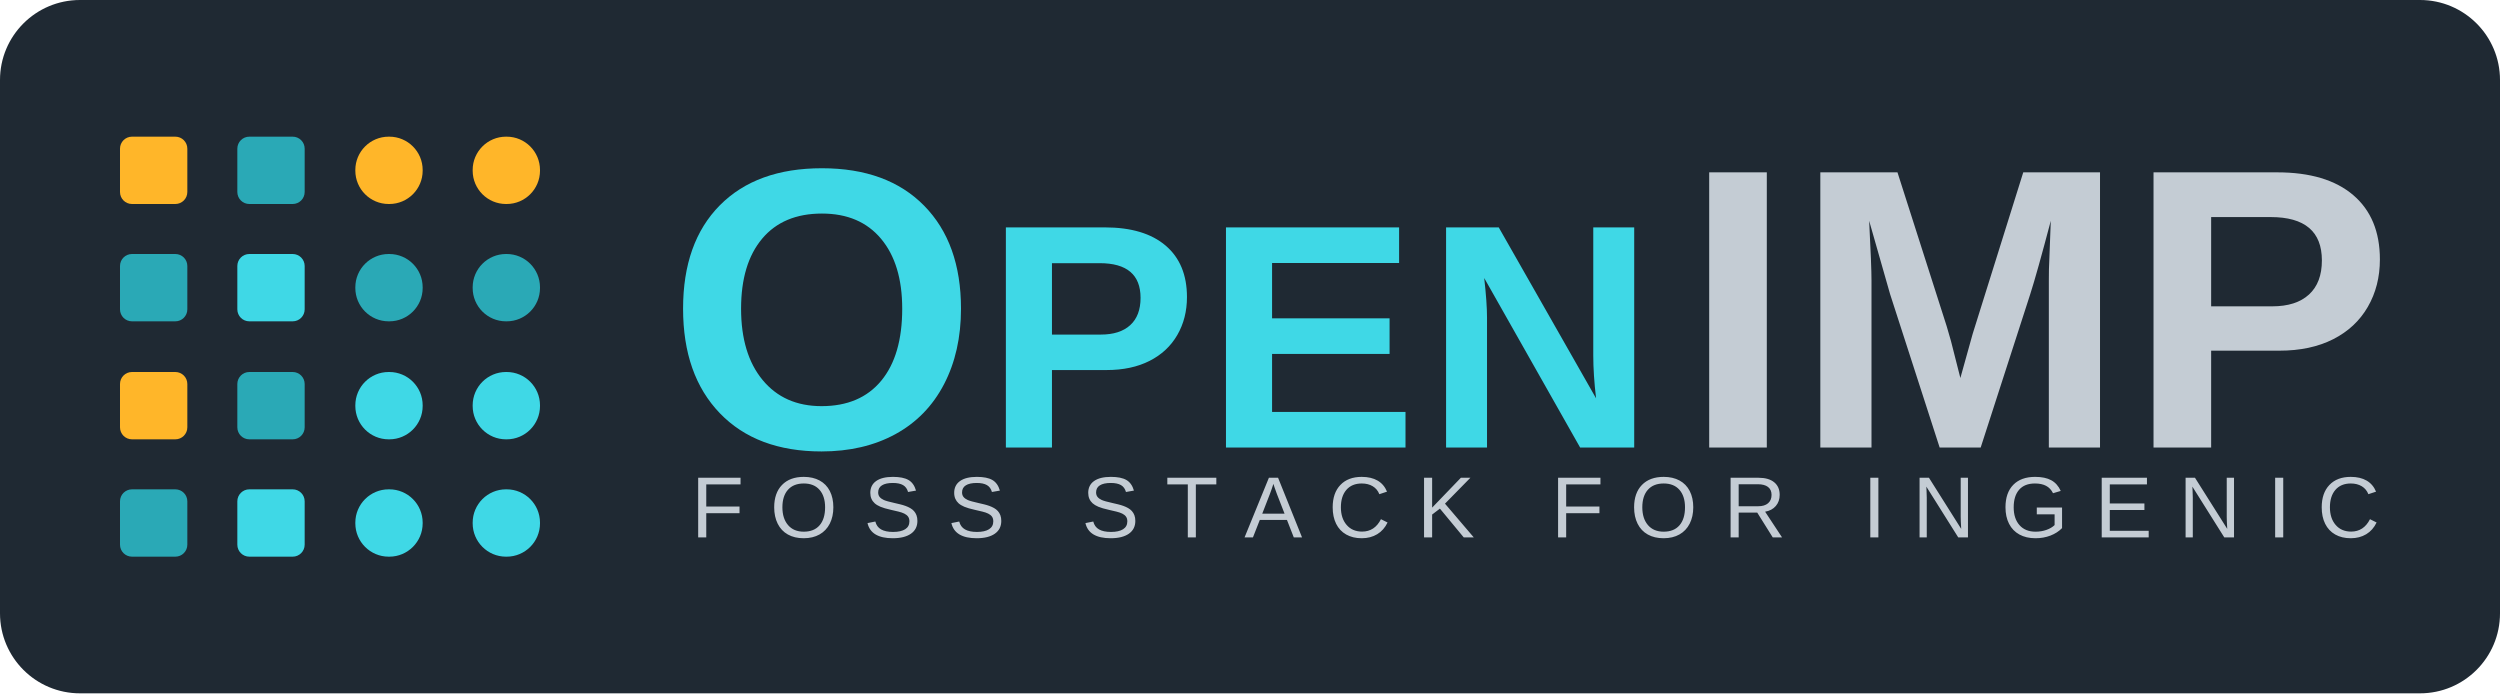
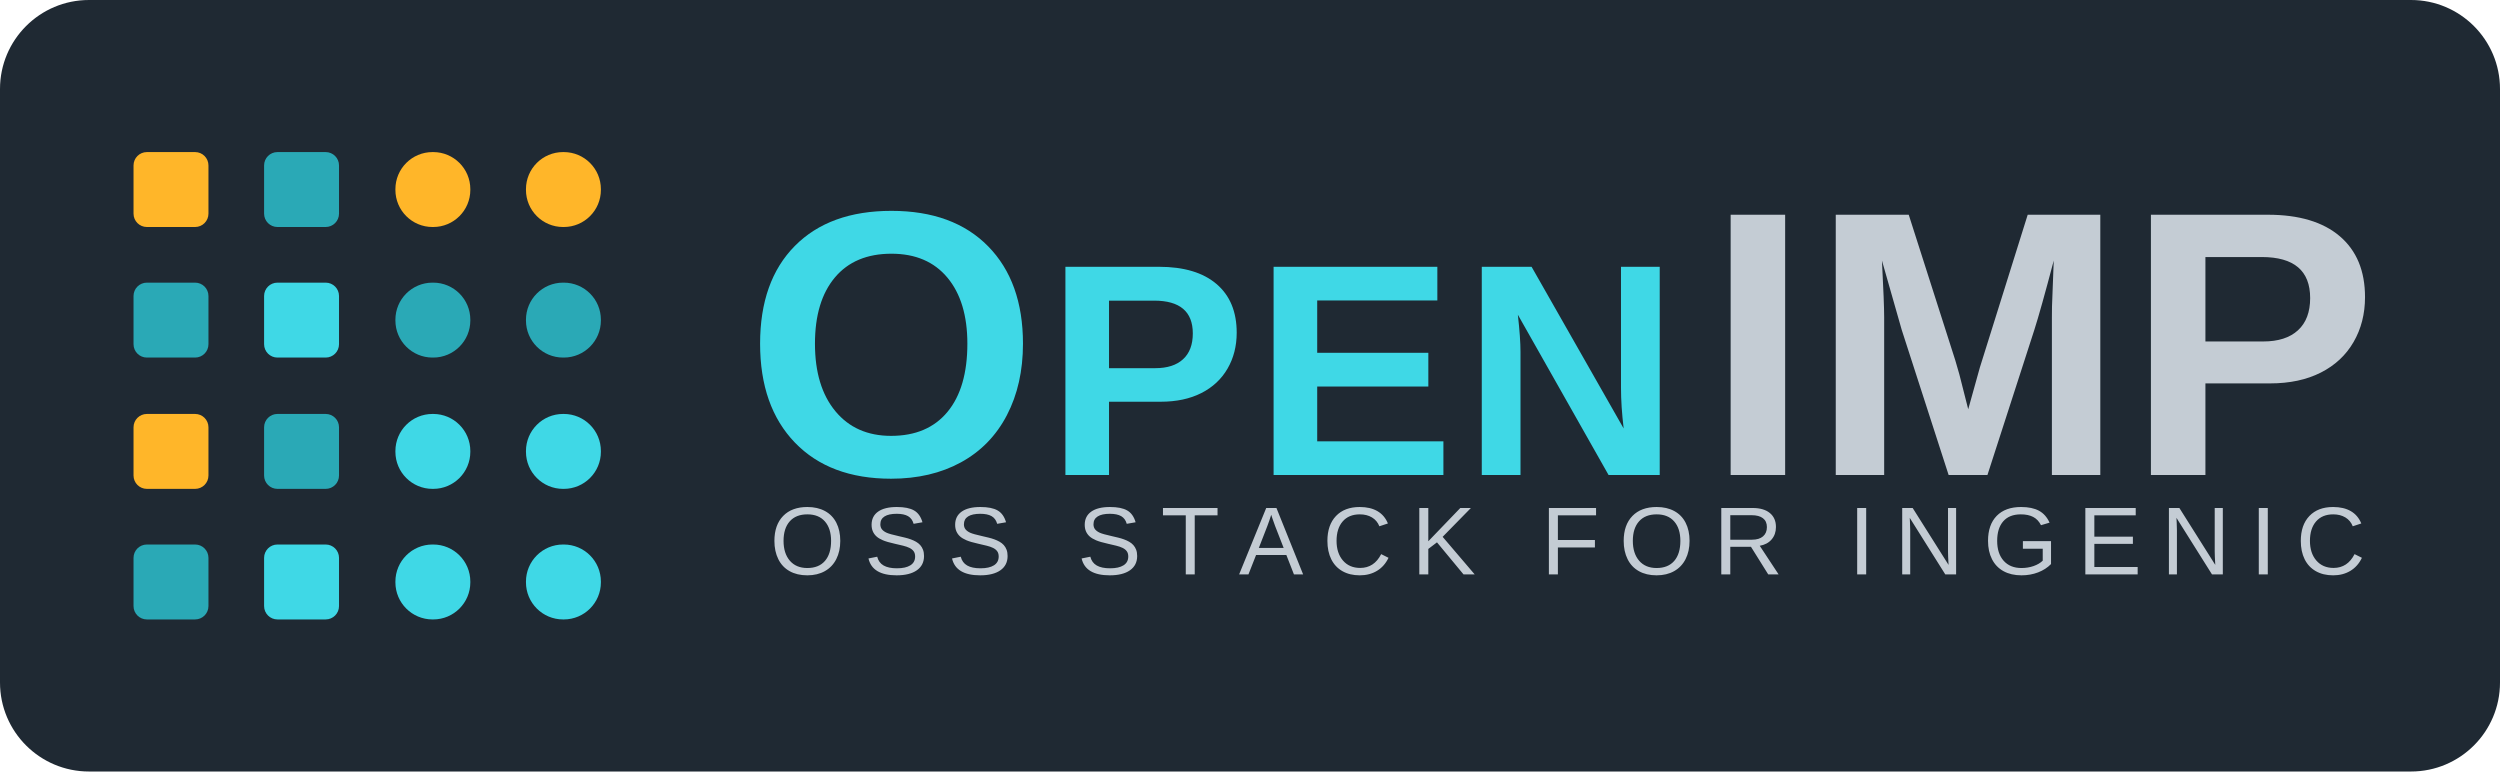
- <svg xmlns="http://www.w3.org/2000/svg" viewBox="0 0 375 104" width="375" height="104" role="img" aria-label="OpenIMP - FOSS stack for Ingenic">
-   <rect width="375" height="104" rx="12" fill="#1f2933" />
+ <svg xmlns="http://www.w3.org/2000/svg" viewBox="0 0 337 104" width="337" height="104" role="img" aria-label="OpenIMP - OSS stack for Ingenic">
+   <rect width="337" height="104" rx="12" fill="#1f2933" />
  <rect x="18.0" y="20.5" width="10.1" height="10.1" rx="1.8" fill="#ffb629" />
  <rect x="35.6" y="20.5" width="10.1" height="10.1" rx="1.8" fill="#2aa9b6" />
  <rect x="53.3" y="20.5" width="10.1" height="10.1" rx="5.0" fill="#ffb629" />
  <rect x="70.9" y="20.5" width="10.1" height="10.1" rx="5.0" fill="#ffb629" />
  <rect x="18.0" y="38.1" width="10.1" height="10.1" rx="1.8" fill="#2aa9b6" />
  <rect x="35.6" y="38.1" width="10.1" height="10.1" rx="1.8" fill="#3fd8e6" />
  <rect x="53.3" y="38.1" width="10.1" height="10.1" rx="5.0" fill="#2aa9b6" />
  <rect x="70.9" y="38.1" width="10.1" height="10.1" rx="5.0" fill="#2aa9b6" />
  <rect x="18.0" y="55.8" width="10.1" height="10.1" rx="1.8" fill="#ffb629" />
  <rect x="35.6" y="55.8" width="10.1" height="10.1" rx="1.8" fill="#2aa9b6" />
  <rect x="53.3" y="55.8" width="10.1" height="10.1" rx="5.0" fill="#3fd8e6" />
  <rect x="70.9" y="55.8" width="10.1" height="10.1" rx="5.0" fill="#3fd8e6" />
  <rect x="18.0" y="73.4" width="10.1" height="10.1" rx="1.8" fill="#2aa9b6" />
  <rect x="35.6" y="73.4" width="10.1" height="10.1" rx="1.8" fill="#3fd8e6" />
  <rect x="53.3" y="73.4" width="10.1" height="10.1" rx="5.0" fill="#3fd8e6" />
  <rect x="70.9" y="73.4" width="10.1" height="10.1" rx="5.0" fill="#3fd8e6" />
-   <path fill="#3fd8e6" d="M144.15 46.301Q144.15 52.747 141.602 57.639Q139.053 62.532 134.307 65.125Q129.561 67.717 123.232 67.717Q113.506 67.717 107.983 61.99Q102.461 56.262 102.461 46.301Q102.461 36.37 107.969 30.803Q113.477 25.237 123.291 25.237Q133.105 25.237 138.628 30.862Q144.15 36.487 144.15 46.301ZM135.332 46.301Q135.332 39.622 132.168 35.828Q129.004 32.034 123.291 32.034Q117.49 32.034 114.326 35.798Q111.162 39.563 111.162 46.301Q111.162 53.098 114.399 57.009Q117.637 60.921 123.232 60.921Q129.033 60.921 132.183 57.112Q135.332 53.303 135.332 46.301ZM178.045 44.561Q178.045 47.749 176.592 50.257Q175.139 52.764 172.432 54.135Q169.725 55.507 165.998 55.507H157.795V67.132H150.881V34.108H165.717Q171.646 34.108 174.846 36.839Q178.045 39.569 178.045 44.561ZM171.084 44.678Q171.084 39.475 164.943 39.475H157.795V50.186H165.131Q167.99 50.186 169.537 48.768Q171.084 47.35 171.084 44.678ZM183.896 67.132V34.108H209.865V39.452H190.811V47.749H208.436V53.092H190.811V61.788H210.826V67.132ZM237.021 67.132 222.631 41.702Q223.053 45.405 223.053 47.655V67.132H216.912V34.108H224.811L239.412 59.749Q238.99 56.21 238.99 53.303V34.108H245.131V67.132Z" />
-   <path fill="#c4ccd4" d="M256.379 67.132V25.852H265.021V67.132ZM307.326 67.132V42.112Q307.326 41.262 307.341 40.413Q307.355 39.563 307.619 33.118Q305.539 40.999 304.543 44.104L297.102 67.132H290.949L283.508 44.104L280.373 33.118Q280.725 39.915 280.725 42.112V67.132H273.049V25.852H284.621L292.004 48.938L292.648 51.165L294.055 56.702L295.9 50.081L303.488 25.852H315.002V67.132ZM356.984 38.919Q356.984 42.903 355.168 46.038Q353.352 49.173 349.968 50.886Q346.584 52.6 341.926 52.6H331.672V67.132H323.029V25.852H341.574Q348.986 25.852 352.985 29.265Q356.984 32.678 356.984 38.919ZM348.283 39.065Q348.283 32.561 340.607 32.561H331.672V45.95H340.842Q344.416 45.95 346.35 44.177Q348.283 42.405 348.283 39.065Z" />
-   <path fill="#c4ccd4" d="M105.94 72.655V75.981H110.929V76.984H105.94V80.609H104.727V71.665H111.081V72.655ZM125.003 76.095Q125.003 77.498 124.467 78.552Q123.93 79.606 122.927 80.171Q121.924 80.735 120.56 80.735Q119.182 80.735 118.182 80.177Q117.183 79.618 116.656 78.561Q116.129 77.504 116.129 76.095Q116.129 73.95 117.303 72.741Q118.478 71.531 120.572 71.531Q121.937 71.531 122.94 72.074Q123.943 72.617 124.473 73.651Q125.003 74.686 125.003 76.095ZM123.765 76.095Q123.765 74.426 122.931 73.474Q122.096 72.522 120.572 72.522Q119.036 72.522 118.198 73.461Q117.36 74.4 117.36 76.095Q117.36 77.777 118.208 78.765Q119.055 79.752 120.56 79.752Q122.108 79.752 122.937 78.796Q123.765 77.841 123.765 76.095ZM137.611 78.139Q137.611 79.377 136.643 80.056Q135.675 80.735 133.916 80.735Q130.647 80.735 130.127 78.463L131.301 78.228Q131.504 79.034 132.164 79.412Q132.825 79.79 133.961 79.79Q135.135 79.79 135.773 79.387Q136.411 78.984 136.411 78.203Q136.411 77.765 136.211 77.492Q136.011 77.219 135.649 77.041Q135.287 76.863 134.786 76.743Q134.285 76.622 133.675 76.483Q132.615 76.248 132.066 76.013Q131.517 75.778 131.2 75.489Q130.882 75.2 130.714 74.813Q130.546 74.426 130.546 73.924Q130.546 72.775 131.425 72.153Q132.304 71.531 133.942 71.531Q135.465 71.531 136.271 71.998Q137.078 72.464 137.401 73.588L136.208 73.797Q136.011 73.087 135.459 72.766Q134.907 72.445 133.929 72.445Q132.856 72.445 132.291 72.801Q131.726 73.156 131.726 73.861Q131.726 74.274 131.945 74.543Q132.164 74.813 132.577 75Q132.99 75.188 134.221 75.461Q134.634 75.556 135.043 75.654Q135.453 75.753 135.827 75.889Q136.202 76.025 136.528 76.21Q136.855 76.394 137.097 76.66Q137.338 76.927 137.474 77.289Q137.611 77.65 137.611 78.139ZM150.193 78.139Q150.193 79.377 149.225 80.056Q148.257 80.735 146.499 80.735Q143.23 80.735 142.709 78.463L143.883 78.228Q144.087 79.034 144.747 79.412Q145.407 79.79 146.543 79.79Q147.717 79.79 148.355 79.387Q148.993 78.984 148.993 78.203Q148.993 77.765 148.793 77.492Q148.593 77.219 148.232 77.041Q147.87 76.863 147.368 76.743Q146.867 76.622 146.258 76.483Q145.197 76.248 144.648 76.013Q144.099 75.778 143.782 75.489Q143.465 75.2 143.296 74.813Q143.128 74.426 143.128 73.924Q143.128 72.775 144.007 72.153Q144.886 71.531 146.524 71.531Q148.048 71.531 148.854 71.998Q149.66 72.464 149.984 73.588L148.79 73.797Q148.593 73.087 148.041 72.766Q147.489 72.445 146.511 72.445Q145.439 72.445 144.874 72.801Q144.309 73.156 144.309 73.861Q144.309 74.274 144.528 74.543Q144.747 74.813 145.159 75Q145.572 75.188 146.803 75.461Q147.216 75.556 147.625 75.654Q148.035 75.753 148.409 75.889Q148.784 76.025 149.111 76.21Q149.438 76.394 149.679 76.66Q149.92 76.927 150.057 77.289Q150.193 77.65 150.193 78.139ZM170.299 78.139Q170.299 79.377 169.331 80.056Q168.363 80.735 166.604 80.735Q163.335 80.735 162.815 78.463L163.989 78.228Q164.192 79.034 164.852 79.412Q165.512 79.79 166.649 79.79Q167.823 79.79 168.461 79.387Q169.099 78.984 169.099 78.203Q169.099 77.765 168.899 77.492Q168.699 77.219 168.337 77.041Q167.975 76.863 167.474 76.743Q166.972 76.622 166.363 76.483Q165.303 76.248 164.754 76.013Q164.205 75.778 163.887 75.489Q163.57 75.2 163.402 74.813Q163.234 74.426 163.234 73.924Q163.234 72.775 164.113 72.153Q164.992 71.531 166.63 71.531Q168.153 71.531 168.959 71.998Q169.765 72.464 170.089 73.588L168.896 73.797Q168.699 73.087 168.147 72.766Q167.595 72.445 166.617 72.445Q165.544 72.445 164.979 72.801Q164.414 73.156 164.414 73.861Q164.414 74.274 164.633 74.543Q164.852 74.813 165.265 75Q165.678 75.188 166.909 75.461Q167.322 75.556 167.731 75.654Q168.14 75.753 168.515 75.889Q168.889 76.025 169.216 76.21Q169.543 76.394 169.784 76.66Q170.026 76.927 170.162 77.289Q170.299 77.65 170.299 78.139ZM179.377 72.655V80.609H178.171V72.655H175.099V71.665H182.449V72.655ZM194.067 80.609 193.045 77.993H188.97L187.941 80.609H186.684L190.334 71.665H191.712L195.305 80.609ZM191.007 72.579 190.95 72.756Q190.791 73.283 190.48 74.109L189.338 77.047H192.683L191.534 74.096Q191.356 73.658 191.179 73.106ZM204.269 72.522Q202.783 72.522 201.958 73.477Q201.133 74.432 201.133 76.095Q201.133 77.739 201.993 78.739Q202.853 79.739 204.319 79.739Q206.198 79.739 207.144 77.879L208.134 78.374Q207.582 79.529 206.582 80.132Q205.583 80.735 204.262 80.735Q202.91 80.735 201.923 80.174Q200.936 79.612 200.419 78.568Q199.902 77.524 199.902 76.095Q199.902 73.956 201.057 72.744Q202.212 71.531 204.256 71.531Q205.684 71.531 206.643 72.09Q207.601 72.649 208.052 73.747L206.903 74.128Q206.592 73.347 205.903 72.934Q205.215 72.522 204.269 72.522ZM219.561 80.609 215.988 76.292 214.82 77.181V80.609H213.607V71.665H214.82V76.146L219.13 71.665H220.558L216.749 75.549L221.066 80.609ZM234.925 72.655V75.981H239.915V76.984H234.925V80.609H233.713V71.665H240.067V72.655ZM253.989 76.095Q253.989 77.498 253.452 78.552Q252.916 79.606 251.913 80.171Q250.91 80.735 249.545 80.735Q248.168 80.735 247.168 80.177Q246.168 79.618 245.641 78.561Q245.115 77.504 245.115 76.095Q245.115 73.95 246.289 72.741Q247.463 71.531 249.558 71.531Q250.923 71.531 251.926 72.074Q252.929 72.617 253.459 73.651Q253.989 74.686 253.989 76.095ZM252.751 76.095Q252.751 74.426 251.916 73.474Q251.081 72.522 249.558 72.522Q248.022 72.522 247.184 73.461Q246.346 74.4 246.346 76.095Q246.346 77.777 247.193 78.765Q248.041 79.752 249.545 79.752Q251.094 79.752 251.922 78.796Q252.751 77.841 252.751 76.095ZM265.911 80.609 263.588 76.895H260.801V80.609H259.589V71.665H263.797Q265.308 71.665 266.13 72.341Q266.952 73.017 266.952 74.223Q266.952 75.219 266.371 75.899Q265.79 76.578 264.768 76.755L267.307 80.609ZM265.733 74.235Q265.733 73.455 265.203 73.045Q264.673 72.636 263.676 72.636H260.801V75.937H263.727Q264.686 75.937 265.209 75.489Q265.733 75.042 265.733 74.235ZM280.545 80.609V71.665H281.757V80.609ZM293.736 80.609 288.95 72.991 288.982 73.607 289.014 74.667V80.609H287.935V71.665H289.344L294.181 79.333Q294.105 78.088 294.105 77.53V71.665H295.196V80.609ZM300.822 76.095Q300.822 73.918 301.99 72.725Q303.158 71.531 305.271 71.531Q306.757 71.531 307.683 72.033Q308.61 72.534 309.112 73.639L307.956 73.982Q307.576 73.22 306.906 72.871Q306.236 72.522 305.24 72.522Q303.691 72.522 302.872 73.458Q302.053 74.394 302.053 76.095Q302.053 77.79 302.923 78.771Q303.792 79.752 305.328 79.752Q306.204 79.752 306.963 79.485Q307.722 79.218 308.191 78.761V77.149H305.519V76.133H309.308V79.218Q308.597 79.942 307.566 80.339Q306.534 80.735 305.328 80.735Q303.926 80.735 302.91 80.177Q301.894 79.618 301.358 78.568Q300.822 77.517 300.822 76.095ZM315.257 80.609V71.665H322.043V72.655H316.47V75.524H321.662V76.502H316.47V79.618H322.303V80.609ZM333.642 80.609 328.855 72.991 328.887 73.607 328.919 74.667V80.609H327.84V71.665H329.249L334.086 79.333Q334.01 78.088 334.01 77.53V71.665H335.101V80.609ZM341.273 80.609V71.665H342.485V80.609ZM352.624 72.522Q351.138 72.522 350.313 73.477Q349.488 74.432 349.488 76.095Q349.488 77.739 350.348 78.739Q351.208 79.739 352.674 79.739Q354.553 79.739 355.499 77.879L356.489 78.374Q355.937 79.529 354.937 80.132Q353.937 80.735 352.617 80.735Q351.265 80.735 350.278 80.174Q349.291 79.612 348.774 78.568Q348.256 77.524 348.256 76.095Q348.256 73.956 349.412 72.744Q350.567 71.531 352.611 71.531Q354.039 71.531 354.998 72.09Q355.956 72.649 356.407 73.747L355.258 74.128Q354.947 73.347 354.258 72.934Q353.569 72.522 352.624 72.522Z" />
+   <path fill="#3fd8e6" transform="matrix(0.85 0 0 0.85 15.369 6.972)" d="M144.15 46.301Q144.15 52.747 141.602 57.639Q139.053 62.532 134.307 65.125Q129.561 67.717 123.232 67.717Q113.506 67.717 107.983 61.99Q102.461 56.262 102.461 46.301Q102.461 36.37 107.969 30.803Q113.477 25.237 123.291 25.237Q133.105 25.237 138.628 30.862Q144.15 36.487 144.15 46.301ZM135.332 46.301Q135.332 39.622 132.168 35.828Q129.004 32.034 123.291 32.034Q117.49 32.034 114.326 35.798Q111.162 39.563 111.162 46.301Q111.162 53.098 114.399 57.009Q117.637 60.921 123.232 60.921Q129.033 60.921 132.183 57.112Q135.332 53.303 135.332 46.301ZM178.045 44.561Q178.045 47.749 176.592 50.257Q175.139 52.764 172.432 54.135Q169.725 55.507 165.998 55.507H157.795V67.132H150.881V34.108H165.717Q171.646 34.108 174.846 36.839Q178.045 39.569 178.045 44.561ZM171.084 44.678Q171.084 39.475 164.943 39.475H157.795V50.186H165.131Q167.99 50.186 169.537 48.768Q171.084 47.35 171.084 44.678ZM183.896 67.132V34.108H209.865V39.452H190.811V47.749H208.436V53.092H190.811V61.788H210.826V67.132ZM237.021 67.132 222.631 41.702Q223.053 45.405 223.053 47.655V67.132H216.912V34.108H224.811L239.412 59.749Q238.99 56.21 238.99 53.303V34.108H245.131V67.132Z" />
+   <path fill="#c4ccd4" transform="matrix(0.85 0 0 0.85 15.369 6.972)" d="M256.379 67.132V25.852H265.021V67.132ZM307.326 67.132V42.112Q307.326 41.262 307.341 40.413Q307.355 39.563 307.619 33.118Q305.539 40.999 304.543 44.104L297.102 67.132H290.949L283.508 44.104L280.373 33.118Q280.725 39.915 280.725 42.112V67.132H273.049V25.852H284.621L292.004 48.938L292.648 51.165L294.055 56.702L295.9 50.081L303.488 25.852H315.002V67.132ZM356.984 38.919Q356.984 42.903 355.168 46.038Q353.352 49.173 349.968 50.886Q346.584 52.6 341.926 52.6H331.672V67.132H323.029V25.852H341.574Q348.986 25.852 352.985 29.265Q356.984 32.678 356.984 38.919ZM348.283 39.065Q348.283 32.561 340.607 32.561H331.672V45.95H340.842Q344.416 45.95 346.35 44.177Q348.283 42.405 348.283 39.065Z" />
+   <path fill="#c4ccd4" d="M113.269 72.911Q113.269 74.314 112.732 75.369Q112.196 76.423 111.192 76.988Q110.189 77.554 108.823 77.554Q107.445 77.554 106.444 76.995Q105.444 76.436 104.917 75.378Q104.39 74.321 104.39 72.911Q104.39 70.764 105.565 69.554Q106.74 68.344 108.836 68.344Q110.201 68.344 111.205 68.887Q112.208 69.43 112.739 70.465Q113.269 71.501 113.269 72.911ZM112.031 72.911Q112.031 71.24 111.195 70.288Q110.36 69.335 108.836 69.335Q107.299 69.335 106.46 70.275Q105.622 71.215 105.622 72.911Q105.622 74.594 106.47 75.582Q107.318 76.569 108.823 76.569Q110.373 76.569 111.202 75.613Q112.031 74.657 112.031 72.911ZM124.559 74.956Q124.559 76.194 123.59 76.874Q122.622 77.554 120.862 77.554Q117.591 77.554 117.07 75.28L118.246 75.045Q118.449 75.852 119.109 76.229Q119.77 76.607 120.907 76.607Q122.082 76.607 122.72 76.204Q123.359 75.801 123.359 75.019Q123.359 74.581 123.158 74.308Q122.958 74.035 122.596 73.857Q122.234 73.679 121.733 73.559Q121.231 73.438 120.621 73.298Q119.56 73.063 119.011 72.828Q118.461 72.593 118.144 72.304Q117.826 72.015 117.658 71.628Q117.49 71.24 117.49 70.739Q117.49 69.589 118.369 68.966Q119.249 68.344 120.888 68.344Q122.412 68.344 123.219 68.811Q124.025 69.278 124.349 70.402L123.155 70.611Q122.958 69.9 122.406 69.579Q121.853 69.259 120.875 69.259Q119.802 69.259 119.236 69.614Q118.671 69.97 118.671 70.675Q118.671 71.088 118.89 71.358Q119.109 71.628 119.522 71.815Q119.935 72.002 121.167 72.276Q121.58 72.371 121.99 72.469Q122.399 72.568 122.774 72.704Q123.149 72.841 123.476 73.025Q123.803 73.209 124.045 73.476Q124.286 73.743 124.422 74.105Q124.559 74.467 124.559 74.956ZM135.823 74.956Q135.823 76.194 134.855 76.874Q133.886 77.554 132.127 77.554Q128.856 77.554 128.335 75.28L129.51 75.045Q129.713 75.852 130.374 76.229Q131.034 76.607 132.171 76.607Q133.346 76.607 133.985 76.204Q134.623 75.801 134.623 75.019Q134.623 74.581 134.423 74.308Q134.223 74.035 133.861 73.857Q133.499 73.679 132.997 73.559Q132.495 73.438 131.885 73.298Q130.825 73.063 130.275 72.828Q129.726 72.593 129.408 72.304Q129.091 72.015 128.922 71.628Q128.754 71.24 128.754 70.739Q128.754 69.589 129.634 68.966Q130.514 68.344 132.152 68.344Q133.677 68.344 134.483 68.811Q135.29 69.278 135.614 70.402L134.42 70.611Q134.223 69.9 133.67 69.579Q133.118 69.259 132.14 69.259Q131.066 69.259 130.501 69.614Q129.936 69.97 129.936 70.675Q129.936 71.088 130.155 71.358Q130.374 71.628 130.787 71.815Q131.2 72.002 132.432 72.276Q132.845 72.371 133.254 72.469Q133.664 72.568 134.039 72.704Q134.413 72.841 134.74 73.025Q135.068 73.209 135.309 73.476Q135.55 73.743 135.687 74.105Q135.823 74.467 135.823 74.956ZM153.29 74.956Q153.29 76.194 152.322 76.874Q151.353 77.554 149.594 77.554Q146.322 77.554 145.802 75.28L146.977 75.045Q147.18 75.852 147.841 76.229Q148.501 76.607 149.638 76.607Q150.813 76.607 151.451 76.204Q152.09 75.801 152.09 75.019Q152.09 74.581 151.89 74.308Q151.69 74.035 151.328 73.857Q150.965 73.679 150.464 73.559Q149.962 73.438 149.352 73.298Q148.291 73.063 147.742 72.828Q147.193 72.593 146.875 72.304Q146.557 72.015 146.389 71.628Q146.221 71.24 146.221 70.739Q146.221 69.589 147.101 68.966Q147.98 68.344 149.619 68.344Q151.143 68.344 151.95 68.811Q152.757 69.278 153.081 70.402L151.886 70.611Q151.69 69.9 151.137 69.579Q150.584 69.259 149.606 69.259Q148.533 69.259 147.968 69.614Q147.402 69.97 147.402 70.675Q147.402 71.088 147.621 71.358Q147.841 71.628 148.253 71.815Q148.666 72.002 149.898 72.276Q150.311 72.371 150.721 72.469Q151.131 72.568 151.505 72.704Q151.88 72.841 152.207 73.025Q152.534 73.209 152.776 73.476Q153.017 73.743 153.154 74.105Q153.29 74.467 153.29 74.956ZM161.049 69.468V77.427H159.842V69.468H156.768V68.477H164.123V69.468ZM174.422 77.427 173.399 74.81H169.321L168.292 77.427H167.035L170.687 68.477H172.065L175.66 77.427ZM171.36 69.392 171.303 69.57Q171.144 70.097 170.833 70.923L169.69 73.863H173.037L171.887 70.91Q171.71 70.472 171.532 69.919ZM183.304 69.335Q181.818 69.335 180.992 70.291Q180.167 71.247 180.167 72.911Q180.167 74.556 181.027 75.556Q181.888 76.557 183.355 76.557Q185.235 76.557 186.182 74.696L187.172 75.191Q186.62 76.347 185.619 76.95Q184.619 77.554 183.298 77.554Q181.945 77.554 180.957 76.992Q179.97 76.43 179.452 75.385Q178.934 74.34 178.934 72.911Q178.934 70.77 180.09 69.557Q181.246 68.344 183.292 68.344Q184.721 68.344 185.68 68.903Q186.639 69.462 187.09 70.561L185.94 70.942Q185.629 70.161 184.94 69.748Q184.251 69.335 183.304 69.335ZM197.281 77.427 193.705 73.108 192.536 73.997V77.427H191.323V68.477H192.536V72.962L196.849 68.477H198.278L194.467 72.365L198.786 77.427ZM210.003 69.468V72.796H214.995V73.8H210.003V77.427H208.79V68.477H215.148V69.468ZM227.752 72.911Q227.752 74.314 227.216 75.369Q226.679 76.423 225.675 76.988Q224.672 77.554 223.306 77.554Q221.928 77.554 220.928 76.995Q219.927 76.436 219.4 75.378Q218.873 74.321 218.873 72.911Q218.873 70.764 220.048 69.554Q221.223 68.344 223.319 68.344Q224.685 68.344 225.688 68.887Q226.692 69.43 227.222 70.465Q227.752 71.501 227.752 72.911ZM226.514 72.911Q226.514 71.24 225.679 70.288Q224.843 69.335 223.319 69.335Q221.782 69.335 220.944 70.275Q220.105 71.215 220.105 72.911Q220.105 74.594 220.953 75.582Q221.801 76.569 223.306 76.569Q224.856 76.569 225.685 75.613Q226.514 74.657 226.514 72.911ZM238.356 77.427 236.032 73.711H233.243V77.427H232.03V68.477H236.241Q237.753 68.477 238.575 69.154Q239.398 69.83 239.398 71.037Q239.398 72.034 238.817 72.714Q238.236 73.393 237.213 73.571L239.754 77.427ZM238.178 71.05Q238.178 70.268 237.648 69.859Q237.118 69.449 236.121 69.449H233.243V72.752H236.171Q237.13 72.752 237.654 72.304Q238.178 71.856 238.178 71.05ZM250.348 77.427V68.477H251.561V77.427ZM262.222 77.427 257.433 69.805 257.465 70.421 257.497 71.482V77.427H256.417V68.477H257.827L262.667 76.15Q262.591 74.905 262.591 74.346V68.477H263.683V77.427ZM267.986 72.911Q267.986 70.732 269.155 69.538Q270.324 68.344 272.439 68.344Q273.925 68.344 274.852 68.846Q275.78 69.348 276.281 70.453L275.125 70.796Q274.744 70.033 274.074 69.684Q273.404 69.335 272.407 69.335Q270.857 69.335 270.038 70.272Q269.218 71.209 269.218 72.911Q269.218 74.607 270.089 75.588Q270.959 76.569 272.496 76.569Q273.372 76.569 274.131 76.302Q274.89 76.036 275.36 75.578V73.965H272.686V72.949H276.478V76.036Q275.767 76.76 274.735 77.157Q273.703 77.554 272.496 77.554Q271.092 77.554 270.076 76.995Q269.06 76.436 268.523 75.385Q267.986 74.333 267.986 72.911ZM281.105 77.427V68.477H287.895V69.468H282.318V72.339H287.514V73.317H282.318V76.436H288.156V77.427ZM298.175 77.427 293.386 69.805 293.418 70.421 293.449 71.482V77.427H292.37V68.477H293.78L298.62 76.15Q298.543 74.905 298.543 74.346V68.477H299.636V77.427ZM304.485 77.427V68.477H305.698V77.427ZM314.518 69.335Q313.031 69.335 312.206 70.291Q311.38 71.247 311.38 72.911Q311.38 74.556 312.241 75.556Q313.101 76.557 314.568 76.557Q316.448 76.557 317.395 74.696L318.386 75.191Q317.833 76.347 316.833 76.95Q315.832 77.554 314.511 77.554Q313.158 77.554 312.171 76.992Q311.183 76.43 310.665 75.385Q310.148 74.34 310.148 72.911Q310.148 70.77 311.304 69.557Q312.46 68.344 314.505 68.344Q315.934 68.344 316.893 68.903Q317.852 69.462 318.303 70.561L317.153 70.942Q316.842 70.161 316.153 69.748Q315.464 69.335 314.518 69.335Z" />
</svg>
